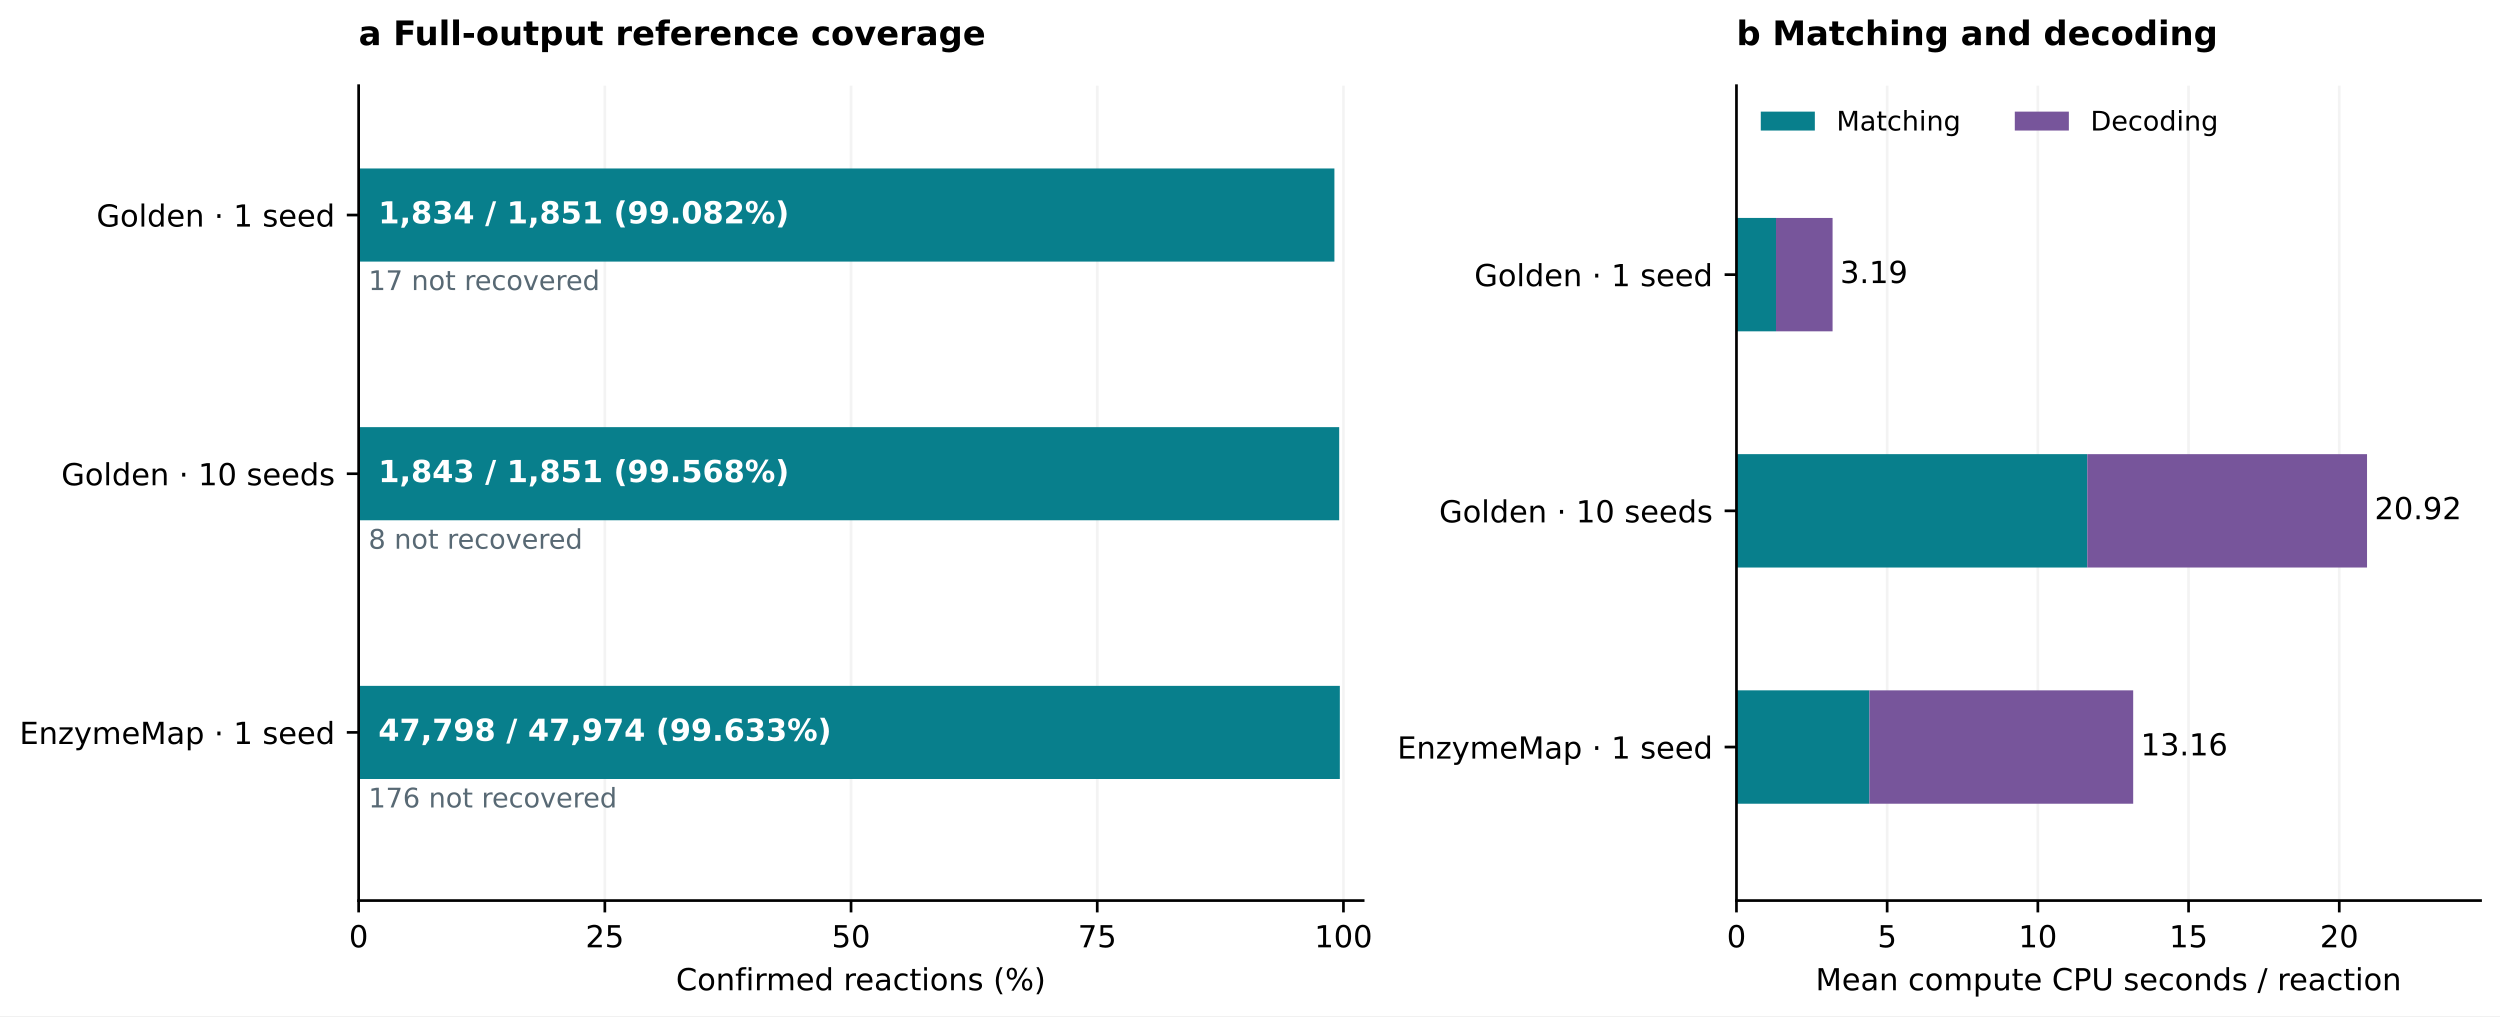
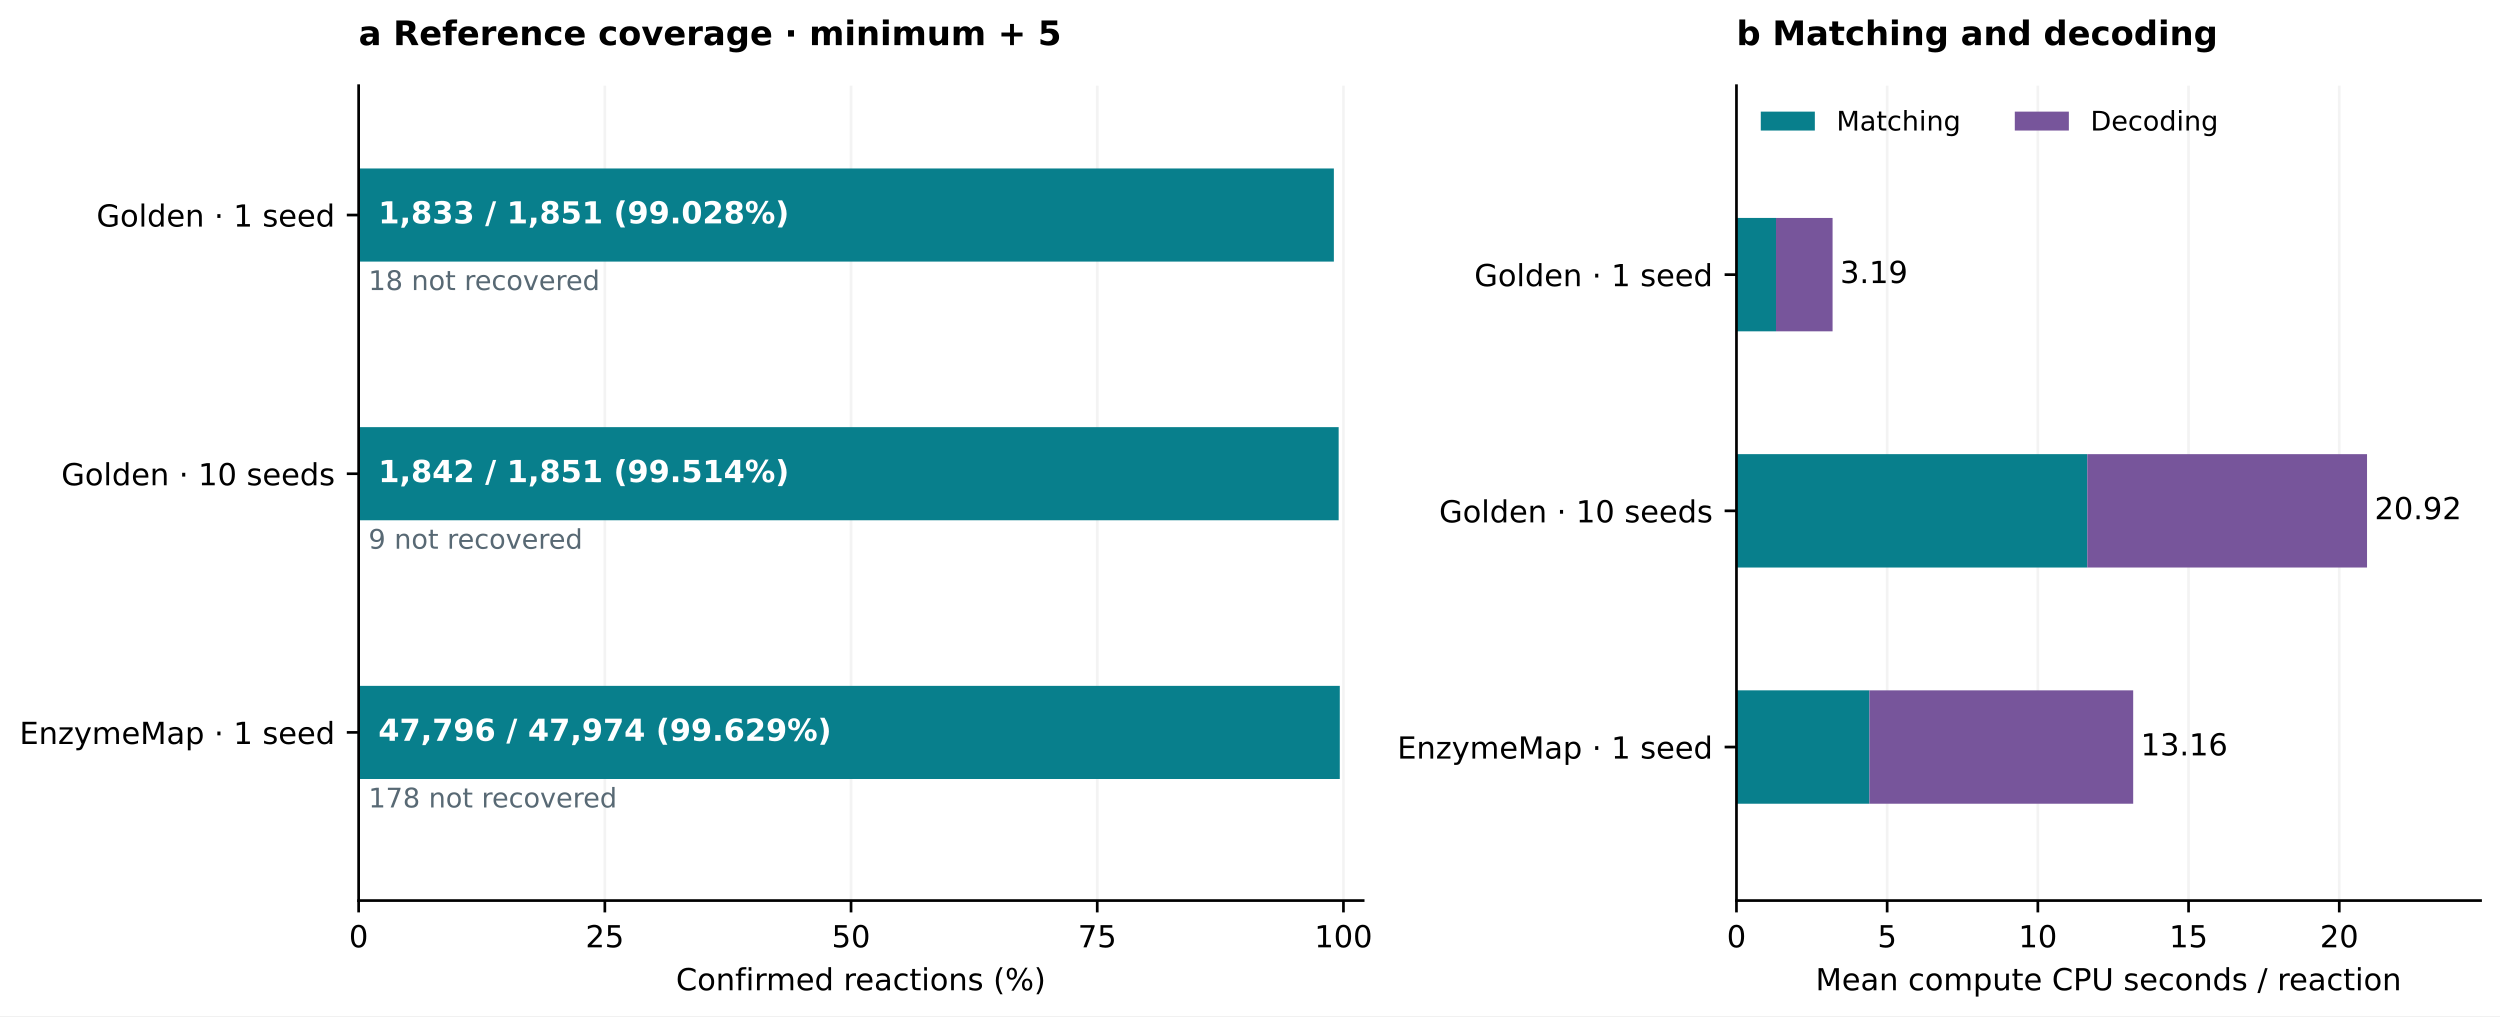
<svg xmlns="http://www.w3.org/2000/svg" xmlns:xlink="http://www.w3.org/1999/xlink" width="739.92pt" height="300.72pt" viewBox="0 0 739.92 300.72" version="1.1">
  <defs>
    <style type="text/css">*{stroke-linejoin: round; stroke-linecap: butt}</style>
  </defs>
  <g id="figure_1">
    <g id="patch_1">
      <path d="M 0 300.72  L 739.92 300.72  L 739.92 0  L 0 0  z " style="fill: #ffffff" />
    </g>
    <g id="axes_1">
      <g id="patch_2">
        <path d="M 106.145 266.539  L 403.447 266.539  L 403.447 25.358  L 106.145 25.358  z " style="fill: #ffffff" />
      </g>
      <g id="matplotlib.axis_1">
        <g id="xtick_1">
          <g id="line2d_1">
-             <path d="M 106.145 266.539  L 106.145 25.358  " clip-path="url(#p8809e5018d)" style="fill: none; stroke: #b0b0b0; stroke-opacity: 0.15; stroke-width: 0.8; stroke-linecap: square" />
+             <path d="M 106.145 266.539  L 106.145 25.358  " clip-path="url(#pad33bc999a)" style="fill: none; stroke: #b0b0b0; stroke-opacity: 0.15; stroke-width: 0.8; stroke-linecap: square" />
          </g>
          <g id="line2d_2">
            <defs>
-               <path id="mc9d5330110" d="M 0 0  L 0 3.5  " style="stroke: #000000; stroke-width: 0.8" />
+               <path id="ma3d40adca2" d="M 0 0  L 0 3.5  " style="stroke: #000000; stroke-width: 0.8" />
            </defs>
            <g>
-               <use xlink:href="#mc9d5330110" x="106.145" y="266.539" style="stroke: #000000; stroke-width: 0.8" />
+               <use xlink:href="#ma3d40adca2" x="106.145" y="266.539" style="stroke: #000000; stroke-width: 0.8" />
            </g>
          </g>
          <g id="text_1">
            <text style="font-size: 9px; font-family: 'DejaVu Sans'; text-anchor: middle" x="106.145" y="280.377" transform="rotate(-0 106.1448 280.3775)">0</text>
          </g>
        </g>
        <g id="xtick_2">
          <g id="line2d_3">
-             <path d="M 179.013 266.539  L 179.013 25.358  " clip-path="url(#p8809e5018d)" style="fill: none; stroke: #b0b0b0; stroke-opacity: 0.15; stroke-width: 0.8; stroke-linecap: square" />
+             <path d="M 179.013 266.539  L 179.013 25.358  " clip-path="url(#pad33bc999a)" style="fill: none; stroke: #b0b0b0; stroke-opacity: 0.15; stroke-width: 0.8; stroke-linecap: square" />
          </g>
          <g id="line2d_4">
            <g>
-               <use xlink:href="#mc9d5330110" x="179.013" y="266.539" style="stroke: #000000; stroke-width: 0.8" />
+               <use xlink:href="#ma3d40adca2" x="179.013" y="266.539" style="stroke: #000000; stroke-width: 0.8" />
            </g>
          </g>
          <g id="text_2">
            <text style="font-size: 9px; font-family: 'DejaVu Sans'; text-anchor: middle" x="179.013" y="280.377" transform="rotate(-0 179.013 280.3775)">25</text>
          </g>
        </g>
        <g id="xtick_3">
          <g id="line2d_5">
-             <path d="M 251.881 266.539  L 251.881 25.358  " clip-path="url(#p8809e5018d)" style="fill: none; stroke: #b0b0b0; stroke-opacity: 0.15; stroke-width: 0.8; stroke-linecap: square" />
+             <path d="M 251.881 266.539  L 251.881 25.358  " clip-path="url(#pad33bc999a)" style="fill: none; stroke: #b0b0b0; stroke-opacity: 0.15; stroke-width: 0.8; stroke-linecap: square" />
          </g>
          <g id="line2d_6">
            <g>
-               <use xlink:href="#mc9d5330110" x="251.881" y="266.539" style="stroke: #000000; stroke-width: 0.8" />
+               <use xlink:href="#ma3d40adca2" x="251.881" y="266.539" style="stroke: #000000; stroke-width: 0.8" />
            </g>
          </g>
          <g id="text_3">
            <text style="font-size: 9px; font-family: 'DejaVu Sans'; text-anchor: middle" x="251.881" y="280.377" transform="rotate(-0 251.8812 280.3775)">50</text>
          </g>
        </g>
        <g id="xtick_4">
          <g id="line2d_7">
-             <path d="M 324.749 266.539  L 324.749 25.358  " clip-path="url(#p8809e5018d)" style="fill: none; stroke: #b0b0b0; stroke-opacity: 0.15; stroke-width: 0.8; stroke-linecap: square" />
+             <path d="M 324.749 266.539  L 324.749 25.358  " clip-path="url(#pad33bc999a)" style="fill: none; stroke: #b0b0b0; stroke-opacity: 0.15; stroke-width: 0.8; stroke-linecap: square" />
          </g>
          <g id="line2d_8">
            <g>
-               <use xlink:href="#mc9d5330110" x="324.749" y="266.539" style="stroke: #000000; stroke-width: 0.8" />
+               <use xlink:href="#ma3d40adca2" x="324.749" y="266.539" style="stroke: #000000; stroke-width: 0.8" />
            </g>
          </g>
          <g id="text_4">
            <text style="font-size: 9px; font-family: 'DejaVu Sans'; text-anchor: middle" x="324.749" y="280.377" transform="rotate(-0 324.7493 280.3775)">75</text>
          </g>
        </g>
        <g id="xtick_5">
          <g id="line2d_9">
-             <path d="M 397.617 266.539  L 397.617 25.358  " clip-path="url(#p8809e5018d)" style="fill: none; stroke: #b0b0b0; stroke-opacity: 0.15; stroke-width: 0.8; stroke-linecap: square" />
+             <path d="M 397.617 266.539  L 397.617 25.358  " clip-path="url(#pad33bc999a)" style="fill: none; stroke: #b0b0b0; stroke-opacity: 0.15; stroke-width: 0.8; stroke-linecap: square" />
          </g>
          <g id="line2d_10">
            <g>
-               <use xlink:href="#mc9d5330110" x="397.617" y="266.539" style="stroke: #000000; stroke-width: 0.8" />
+               <use xlink:href="#ma3d40adca2" x="397.617" y="266.539" style="stroke: #000000; stroke-width: 0.8" />
            </g>
          </g>
          <g id="text_5">
            <text style="font-size: 9px; font-family: 'DejaVu Sans'; text-anchor: middle" x="397.617" y="280.377" transform="rotate(-0 397.6175 280.3775)">100</text>
          </g>
        </g>
        <g id="text_6">
          <text style="font-size: 9px; font-family: 'DejaVu Sans'; text-anchor: middle" x="254.796" y="293.088" transform="rotate(-0 254.7959 293.0878)">Confirmed reactions (%)</text>
        </g>
      </g>
      <g id="matplotlib.axis_2">
        <g id="ytick_1">
          <g id="line2d_11">
            <defs>
-               <path id="mc98a4d6df2" d="M 0 0  L -3.5 0  " style="stroke: #000000; stroke-width: 0.8" />
+               <path id="m8f1ce940f4" d="M 0 0  L -3.5 0  " style="stroke: #000000; stroke-width: 0.8" />
            </defs>
            <g>
-               <use xlink:href="#mc98a4d6df2" x="106.145" y="63.641" style="stroke: #000000; stroke-width: 0.8" />
+               <use xlink:href="#m8f1ce940f4" x="106.145" y="63.641" style="stroke: #000000; stroke-width: 0.8" />
            </g>
          </g>
          <g id="text_7">
            <text style="font-size: 9px; font-family: 'DejaVu Sans'; text-anchor: end" x="99.145" y="67.06" transform="rotate(-0 99.14484 67.06035)">Golden · 1 seed</text>
          </g>
        </g>
        <g id="ytick_2">
          <g id="line2d_12">
            <g>
-               <use xlink:href="#mc98a4d6df2" x="106.145" y="140.206" style="stroke: #000000; stroke-width: 0.8" />
+               <use xlink:href="#m8f1ce940f4" x="106.145" y="140.206" style="stroke: #000000; stroke-width: 0.8" />
            </g>
          </g>
          <g id="text_8">
            <text style="font-size: 9px; font-family: 'DejaVu Sans'; text-anchor: end" x="99.145" y="143.626" transform="rotate(-0 99.14484 143.6256)">Golden · 10 seeds</text>
          </g>
        </g>
        <g id="ytick_3">
          <g id="line2d_13">
            <g>
-               <use xlink:href="#mc98a4d6df2" x="106.145" y="216.771" style="stroke: #000000; stroke-width: 0.8" />
+               <use xlink:href="#m8f1ce940f4" x="106.145" y="216.771" style="stroke: #000000; stroke-width: 0.8" />
            </g>
          </g>
          <g id="text_9">
            <text style="font-size: 9px; font-family: 'DejaVu Sans'; text-anchor: end" x="99.145" y="220.191" transform="rotate(-0 99.14484 220.1908)">EnzymeMap · 1 seed</text>
          </g>
        </g>
      </g>
      <g id="patch_3">
-         <path d="M 106.145 49.859  L 394.941 49.859  L 394.941 77.423  L 106.145 77.423  z " clip-path="url(#p8809e5018d)" style="fill: #087f8c" />
+         <path d="M 106.145 49.859  L 394.783 49.859  L 394.783 77.423  L 106.145 77.423  z " clip-path="url(#pad33bc999a)" style="fill: #087f8c" />
      </g>
      <g id="patch_4">
-         <path d="M 106.145 126.425  L 396.358 126.425  L 396.358 153.988  L 106.145 153.988  z " clip-path="url(#p8809e5018d)" style="fill: #087f8c" />
+         <path d="M 106.145 126.425  L 396.2 126.425  L 396.2 153.988  L 106.145 153.988  z " clip-path="url(#pad33bc999a)" style="fill: #087f8c" />
      </g>
      <g id="patch_5">
-         <path d="M 106.145 202.99  L 396.548 202.99  L 396.548 230.553  L 106.145 230.553  z " clip-path="url(#p8809e5018d)" style="fill: #087f8c" />
+         <path d="M 106.145 202.99  L 396.536 202.99  L 396.536 230.553  L 106.145 230.553  z " clip-path="url(#pad33bc999a)" style="fill: #087f8c" />
      </g>
      <g id="patch_6">
        <path d="M 106.145 266.539  L 106.145 25.358  " style="fill: none; stroke: #000000; stroke-width: 0.8; stroke-linejoin: miter; stroke-linecap: square" />
      </g>
      <g id="patch_7">
        <path d="M 106.145 266.539  L 403.447 266.539  " style="fill: none; stroke: #000000; stroke-width: 0.8; stroke-linejoin: miter; stroke-linecap: square" />
      </g>
      <g id="text_10">
-         <text style="font-weight: 700; font-size: 9px; font-family: 'DejaVu Sans'; text-anchor: start; fill: #ffffff" x="111.974" y="66.124" transform="rotate(-0 111.9743 66.12449)">1,834 / 1,851  (99.082%)</text>
+         <text style="font-weight: 700; font-size: 9px; font-family: 'DejaVu Sans'; text-anchor: start; fill: #ffffff" x="111.974" y="66.124" transform="rotate(-0 111.9743 66.12449)">1,833 / 1,851  (99.028%)</text>
      </g>
      <g id="text_11">
-         <text style="font-size: 8px; font-family: 'DejaVu Sans'; text-anchor: start; fill: #586974" x="109.06" y="85.845" transform="rotate(-0 109.0596 85.84497)">17 not recovered</text>
+         <text style="font-size: 8px; font-family: 'DejaVu Sans'; text-anchor: start; fill: #586974" x="109.06" y="85.845" transform="rotate(-0 109.0596 85.84497)">18 not recovered</text>
      </g>
      <g id="text_12">
-         <text style="font-weight: 700; font-size: 9px; font-family: 'DejaVu Sans'; text-anchor: start; fill: #ffffff" x="111.974" y="142.69" transform="rotate(-0 111.9743 142.6897)">1,843 / 1,851  (99.568%)</text>
+         <text style="font-weight: 700; font-size: 9px; font-family: 'DejaVu Sans'; text-anchor: start; fill: #ffffff" x="111.974" y="142.69" transform="rotate(-0 111.9743 142.6897)">1,842 / 1,851  (99.514%)</text>
      </g>
      <g id="text_13">
-         <text style="font-size: 8px; font-family: 'DejaVu Sans'; text-anchor: start; fill: #586974" x="109.06" y="162.41" transform="rotate(-0 109.0596 162.4102)">8 not recovered</text>
+         <text style="font-size: 8px; font-family: 'DejaVu Sans'; text-anchor: start; fill: #586974" x="109.06" y="162.41" transform="rotate(-0 109.0596 162.4102)">9 not recovered</text>
      </g>
      <g id="text_14">
-         <text style="font-weight: 700; font-size: 9px; font-family: 'DejaVu Sans'; text-anchor: start; fill: #ffffff" x="111.974" y="219.255" transform="rotate(-0 111.9743 219.2549)">47,798 / 47,974  (99.633%)</text>
+         <text style="font-weight: 700; font-size: 9px; font-family: 'DejaVu Sans'; text-anchor: start; fill: #ffffff" x="111.974" y="219.255" transform="rotate(-0 111.9743 219.2549)">47,796 / 47,974  (99.629%)</text>
      </g>
      <g id="text_15">
-         <text style="font-size: 8px; font-family: 'DejaVu Sans'; text-anchor: start; fill: #586974" x="109.06" y="238.975" transform="rotate(-0 109.0596 238.9754)">176 not recovered</text>
+         <text style="font-size: 8px; font-family: 'DejaVu Sans'; text-anchor: start; fill: #586974" x="109.06" y="238.975" transform="rotate(-0 109.0596 238.9754)">178 not recovered</text>
      </g>
      <g id="text_16">
-         <text style="font-weight: 700; font-size: 10px; font-family: 'DejaVu Sans'; text-anchor: start" x="106.145" y="13.358" transform="rotate(-0 106.1448 13.35844)">a  Full-output reference coverage</text>
+         <text style="font-weight: 700; font-size: 10px; font-family: 'DejaVu Sans'; text-anchor: start" x="106.145" y="13.358" transform="rotate(-0 106.1448 13.35844)">a  Reference coverage · minimum + 5</text>
      </g>
    </g>
    <g id="axes_2">
      <g id="patch_8">
        <path d="M 513.936 266.539  L 734.16 266.539  L 734.16 25.358  L 513.936 25.358  z " style="fill: #ffffff" />
      </g>
      <g id="matplotlib.axis_3">
        <g id="xtick_6">
          <g id="line2d_14">
-             <path d="M 513.936 266.539  L 513.936 25.358  " clip-path="url(#p139e46415c)" style="fill: none; stroke: #b0b0b0; stroke-opacity: 0.15; stroke-width: 0.8; stroke-linecap: square" />
+             <path d="M 513.936 266.539  L 513.936 25.358  " clip-path="url(#pcb5246b3cd)" style="fill: none; stroke: #b0b0b0; stroke-opacity: 0.15; stroke-width: 0.8; stroke-linecap: square" />
          </g>
          <g id="line2d_15">
            <g>
-               <use xlink:href="#mc9d5330110" x="513.936" y="266.539" style="stroke: #000000; stroke-width: 0.8" />
+               <use xlink:href="#ma3d40adca2" x="513.936" y="266.539" style="stroke: #000000; stroke-width: 0.8" />
            </g>
          </g>
          <g id="text_17">
            <text style="font-size: 9px; font-family: 'DejaVu Sans'; text-anchor: middle" x="513.936" y="280.377" transform="rotate(-0 513.9357 280.3775)">0</text>
          </g>
        </g>
        <g id="xtick_7">
          <g id="line2d_16">
-             <path d="M 558.539 266.539  L 558.539 25.358  " clip-path="url(#p139e46415c)" style="fill: none; stroke: #b0b0b0; stroke-opacity: 0.15; stroke-width: 0.8; stroke-linecap: square" />
+             <path d="M 558.539 266.539  L 558.539 25.358  " clip-path="url(#pcb5246b3cd)" style="fill: none; stroke: #b0b0b0; stroke-opacity: 0.15; stroke-width: 0.8; stroke-linecap: square" />
          </g>
          <g id="line2d_17">
            <g>
-               <use xlink:href="#mc9d5330110" x="558.539" y="266.539" style="stroke: #000000; stroke-width: 0.8" />
+               <use xlink:href="#ma3d40adca2" x="558.539" y="266.539" style="stroke: #000000; stroke-width: 0.8" />
            </g>
          </g>
          <g id="text_18">
            <text style="font-size: 9px; font-family: 'DejaVu Sans'; text-anchor: middle" x="558.539" y="280.377" transform="rotate(-0 558.5385 280.3775)">5</text>
          </g>
        </g>
        <g id="xtick_8">
          <g id="line2d_18">
-             <path d="M 603.141 266.539  L 603.141 25.358  " clip-path="url(#p139e46415c)" style="fill: none; stroke: #b0b0b0; stroke-opacity: 0.15; stroke-width: 0.8; stroke-linecap: square" />
+             <path d="M 603.141 266.539  L 603.141 25.358  " clip-path="url(#pcb5246b3cd)" style="fill: none; stroke: #b0b0b0; stroke-opacity: 0.15; stroke-width: 0.8; stroke-linecap: square" />
          </g>
          <g id="line2d_19">
            <g>
-               <use xlink:href="#mc9d5330110" x="603.141" y="266.539" style="stroke: #000000; stroke-width: 0.8" />
+               <use xlink:href="#ma3d40adca2" x="603.141" y="266.539" style="stroke: #000000; stroke-width: 0.8" />
            </g>
          </g>
          <g id="text_19">
            <text style="font-size: 9px; font-family: 'DejaVu Sans'; text-anchor: middle" x="603.141" y="280.377" transform="rotate(-0 603.1413 280.3775)">10</text>
          </g>
        </g>
        <g id="xtick_9">
          <g id="line2d_20">
-             <path d="M 647.744 266.539  L 647.744 25.358  " clip-path="url(#p139e46415c)" style="fill: none; stroke: #b0b0b0; stroke-opacity: 0.15; stroke-width: 0.8; stroke-linecap: square" />
+             <path d="M 647.744 266.539  L 647.744 25.358  " clip-path="url(#pcb5246b3cd)" style="fill: none; stroke: #b0b0b0; stroke-opacity: 0.15; stroke-width: 0.8; stroke-linecap: square" />
          </g>
          <g id="line2d_21">
            <g>
-               <use xlink:href="#mc9d5330110" x="647.744" y="266.539" style="stroke: #000000; stroke-width: 0.8" />
+               <use xlink:href="#ma3d40adca2" x="647.744" y="266.539" style="stroke: #000000; stroke-width: 0.8" />
            </g>
          </g>
          <g id="text_20">
            <text style="font-size: 9px; font-family: 'DejaVu Sans'; text-anchor: middle" x="647.744" y="280.377" transform="rotate(-0 647.744 280.3775)">15</text>
          </g>
        </g>
        <g id="xtick_10">
          <g id="line2d_22">
-             <path d="M 692.347 266.539  L 692.347 25.358  " clip-path="url(#p139e46415c)" style="fill: none; stroke: #b0b0b0; stroke-opacity: 0.15; stroke-width: 0.8; stroke-linecap: square" />
+             <path d="M 692.347 266.539  L 692.347 25.358  " clip-path="url(#pcb5246b3cd)" style="fill: none; stroke: #b0b0b0; stroke-opacity: 0.15; stroke-width: 0.8; stroke-linecap: square" />
          </g>
          <g id="line2d_23">
            <g>
-               <use xlink:href="#mc9d5330110" x="692.347" y="266.539" style="stroke: #000000; stroke-width: 0.8" />
+               <use xlink:href="#ma3d40adca2" x="692.347" y="266.539" style="stroke: #000000; stroke-width: 0.8" />
            </g>
          </g>
          <g id="text_21">
            <text style="font-size: 9px; font-family: 'DejaVu Sans'; text-anchor: middle" x="692.347" y="280.377" transform="rotate(-0 692.3468 280.3775)">20</text>
          </g>
        </g>
        <g id="text_22">
          <text style="font-size: 9px; font-family: 'DejaVu Sans'; text-anchor: middle" x="624.048" y="293.088" transform="rotate(-0 624.0476 293.0878)">Mean compute CPU seconds / reaction</text>
        </g>
      </g>
      <g id="matplotlib.axis_4">
        <g id="ytick_4">
          <g id="line2d_24">
            <g>
-               <use xlink:href="#mc98a4d6df2" x="513.936" y="81.284" style="stroke: #000000; stroke-width: 0.8" />
+               <use xlink:href="#m8f1ce940f4" x="513.936" y="81.284" style="stroke: #000000; stroke-width: 0.8" />
            </g>
          </g>
          <g id="text_23">
            <text style="font-size: 9px; font-family: 'DejaVu Sans'; text-anchor: end" x="506.936" y="84.704" transform="rotate(-0 506.9357 84.70364)">Golden · 1 seed</text>
          </g>
        </g>
        <g id="ytick_5">
          <g id="line2d_25">
            <g>
-               <use xlink:href="#mc98a4d6df2" x="513.936" y="151.192" style="stroke: #000000; stroke-width: 0.8" />
+               <use xlink:href="#m8f1ce940f4" x="513.936" y="151.192" style="stroke: #000000; stroke-width: 0.8" />
            </g>
          </g>
          <g id="text_24">
            <text style="font-size: 9px; font-family: 'DejaVu Sans'; text-anchor: end" x="506.936" y="154.611" transform="rotate(-0 506.9357 154.611)">Golden · 10 seeds</text>
          </g>
        </g>
        <g id="ytick_6">
          <g id="line2d_26">
            <g>
-               <use xlink:href="#mc98a4d6df2" x="513.936" y="221.099" style="stroke: #000000; stroke-width: 0.8" />
+               <use xlink:href="#m8f1ce940f4" x="513.936" y="221.099" style="stroke: #000000; stroke-width: 0.8" />
            </g>
          </g>
          <g id="text_25">
            <text style="font-size: 9px; font-family: 'DejaVu Sans'; text-anchor: end" x="506.936" y="224.518" transform="rotate(-0 506.9357 224.5184)">EnzymeMap · 1 seed</text>
          </g>
        </g>
      </g>
      <g id="patch_9">
-         <path d="M 513.936 64.507  L 525.642 64.507  L 525.642 98.062  L 513.936 98.062  z " clip-path="url(#p139e46415c)" style="fill: #087f8c" />
+         <path d="M 513.936 64.507  L 525.642 64.507  L 525.642 98.062  L 513.936 98.062  z " clip-path="url(#pcb5246b3cd)" style="fill: #087f8c" />
      </g>
      <g id="patch_10">
-         <path d="M 513.936 134.414  L 617.766 134.414  L 617.766 167.969  L 513.936 167.969  z " clip-path="url(#p139e46415c)" style="fill: #087f8c" />
+         <path d="M 513.936 134.414  L 617.766 134.414  L 617.766 167.969  L 513.936 167.969  z " clip-path="url(#pcb5246b3cd)" style="fill: #087f8c" />
      </g>
      <g id="patch_11">
-         <path d="M 513.936 204.321  L 553.288 204.321  L 553.288 237.877  L 513.936 237.877  z " clip-path="url(#p139e46415c)" style="fill: #087f8c" />
+         <path d="M 513.936 204.321  L 553.288 204.321  L 553.288 237.877  L 513.936 237.877  z " clip-path="url(#pcb5246b3cd)" style="fill: #087f8c" />
      </g>
      <g id="patch_12">
-         <path d="M 525.642 64.507  L 542.385 64.507  L 542.385 98.062  L 525.642 98.062  z " clip-path="url(#p139e46415c)" style="fill: #77559b" />
+         <path d="M 525.642 64.507  L 542.385 64.507  L 542.385 98.062  L 525.642 98.062  z " clip-path="url(#pcb5246b3cd)" style="fill: #77559b" />
      </g>
      <g id="patch_13">
-         <path d="M 617.766 134.414  L 700.566 134.414  L 700.566 167.969  L 617.766 167.969  z " clip-path="url(#p139e46415c)" style="fill: #77559b" />
+         <path d="M 617.766 134.414  L 700.566 134.414  L 700.566 167.969  L 617.766 167.969  z " clip-path="url(#pcb5246b3cd)" style="fill: #77559b" />
      </g>
      <g id="patch_14">
-         <path d="M 553.288 204.321  L 631.354 204.321  L 631.354 237.877  L 553.288 237.877  z " clip-path="url(#p139e46415c)" style="fill: #77559b" />
+         <path d="M 553.288 204.321  L 631.354 204.321  L 631.354 237.877  L 553.288 237.877  z " clip-path="url(#pcb5246b3cd)" style="fill: #77559b" />
      </g>
      <g id="patch_15">
        <path d="M 513.936 266.539  L 513.936 25.358  " style="fill: none; stroke: #000000; stroke-width: 0.8; stroke-linejoin: miter; stroke-linecap: square" />
      </g>
      <g id="patch_16">
        <path d="M 513.936 266.539  L 734.16 266.539  " style="fill: none; stroke: #000000; stroke-width: 0.8; stroke-linejoin: miter; stroke-linecap: square" />
      </g>
      <g id="text_26">
        <text style="font-size: 9px; font-family: 'DejaVu Sans'; text-anchor: start" x="544.615" y="83.768" transform="rotate(-0 544.6149 83.76778)">3.19</text>
      </g>
      <g id="text_27">
        <text style="font-size: 9px; font-family: 'DejaVu Sans'; text-anchor: start" x="702.796" y="153.675" transform="rotate(-0 702.7962 153.6752)">20.92</text>
      </g>
      <g id="text_28">
        <text style="font-size: 9px; font-family: 'DejaVu Sans'; text-anchor: start" x="633.584" y="223.583" transform="rotate(-0 633.5841 223.5825)">13.16</text>
      </g>
      <g id="text_29">
        <text style="font-weight: 700; font-size: 10px; font-family: 'DejaVu Sans'; text-anchor: start" x="513.936" y="13.358" transform="rotate(-0 513.9357 13.35844)">b  Matching and decoding</text>
      </g>
      <g id="legend_1">
        <g id="patch_17">
          <path d="M 521.136 38.637  L 537.136 38.637  L 537.136 33.037  L 521.136 33.037  z " style="fill: #087f8c" />
        </g>
        <g id="text_30">
          <text style="font-size: 8px; font-family: 'DejaVu Sans'; text-anchor: start" x="543.536" y="38.637" transform="rotate(-0 543.5357 38.63719)">Matching</text>
        </g>
        <g id="patch_18">
          <path d="M 596.317 38.637  L 612.317 38.637  L 612.317 33.037  L 596.317 33.037  z " style="fill: #77559b" />
        </g>
        <g id="text_31">
          <text style="font-size: 8px; font-family: 'DejaVu Sans'; text-anchor: start" x="618.717" y="38.637" transform="rotate(-0 618.717 38.63719)">Decoding</text>
        </g>
      </g>
    </g>
  </g>
  <defs>
-     <clipPath id="p8809e5018d">
+     <clipPath id="pad33bc999a">
      <rect x="106.145" y="25.358" width="297.302" height="241.18" />
    </clipPath>
-     <clipPath id="p139e46415c">
+     <clipPath id="pcb5246b3cd">
      <rect x="513.936" y="25.358" width="220.224" height="241.18" />
    </clipPath>
  </defs>
</svg>
